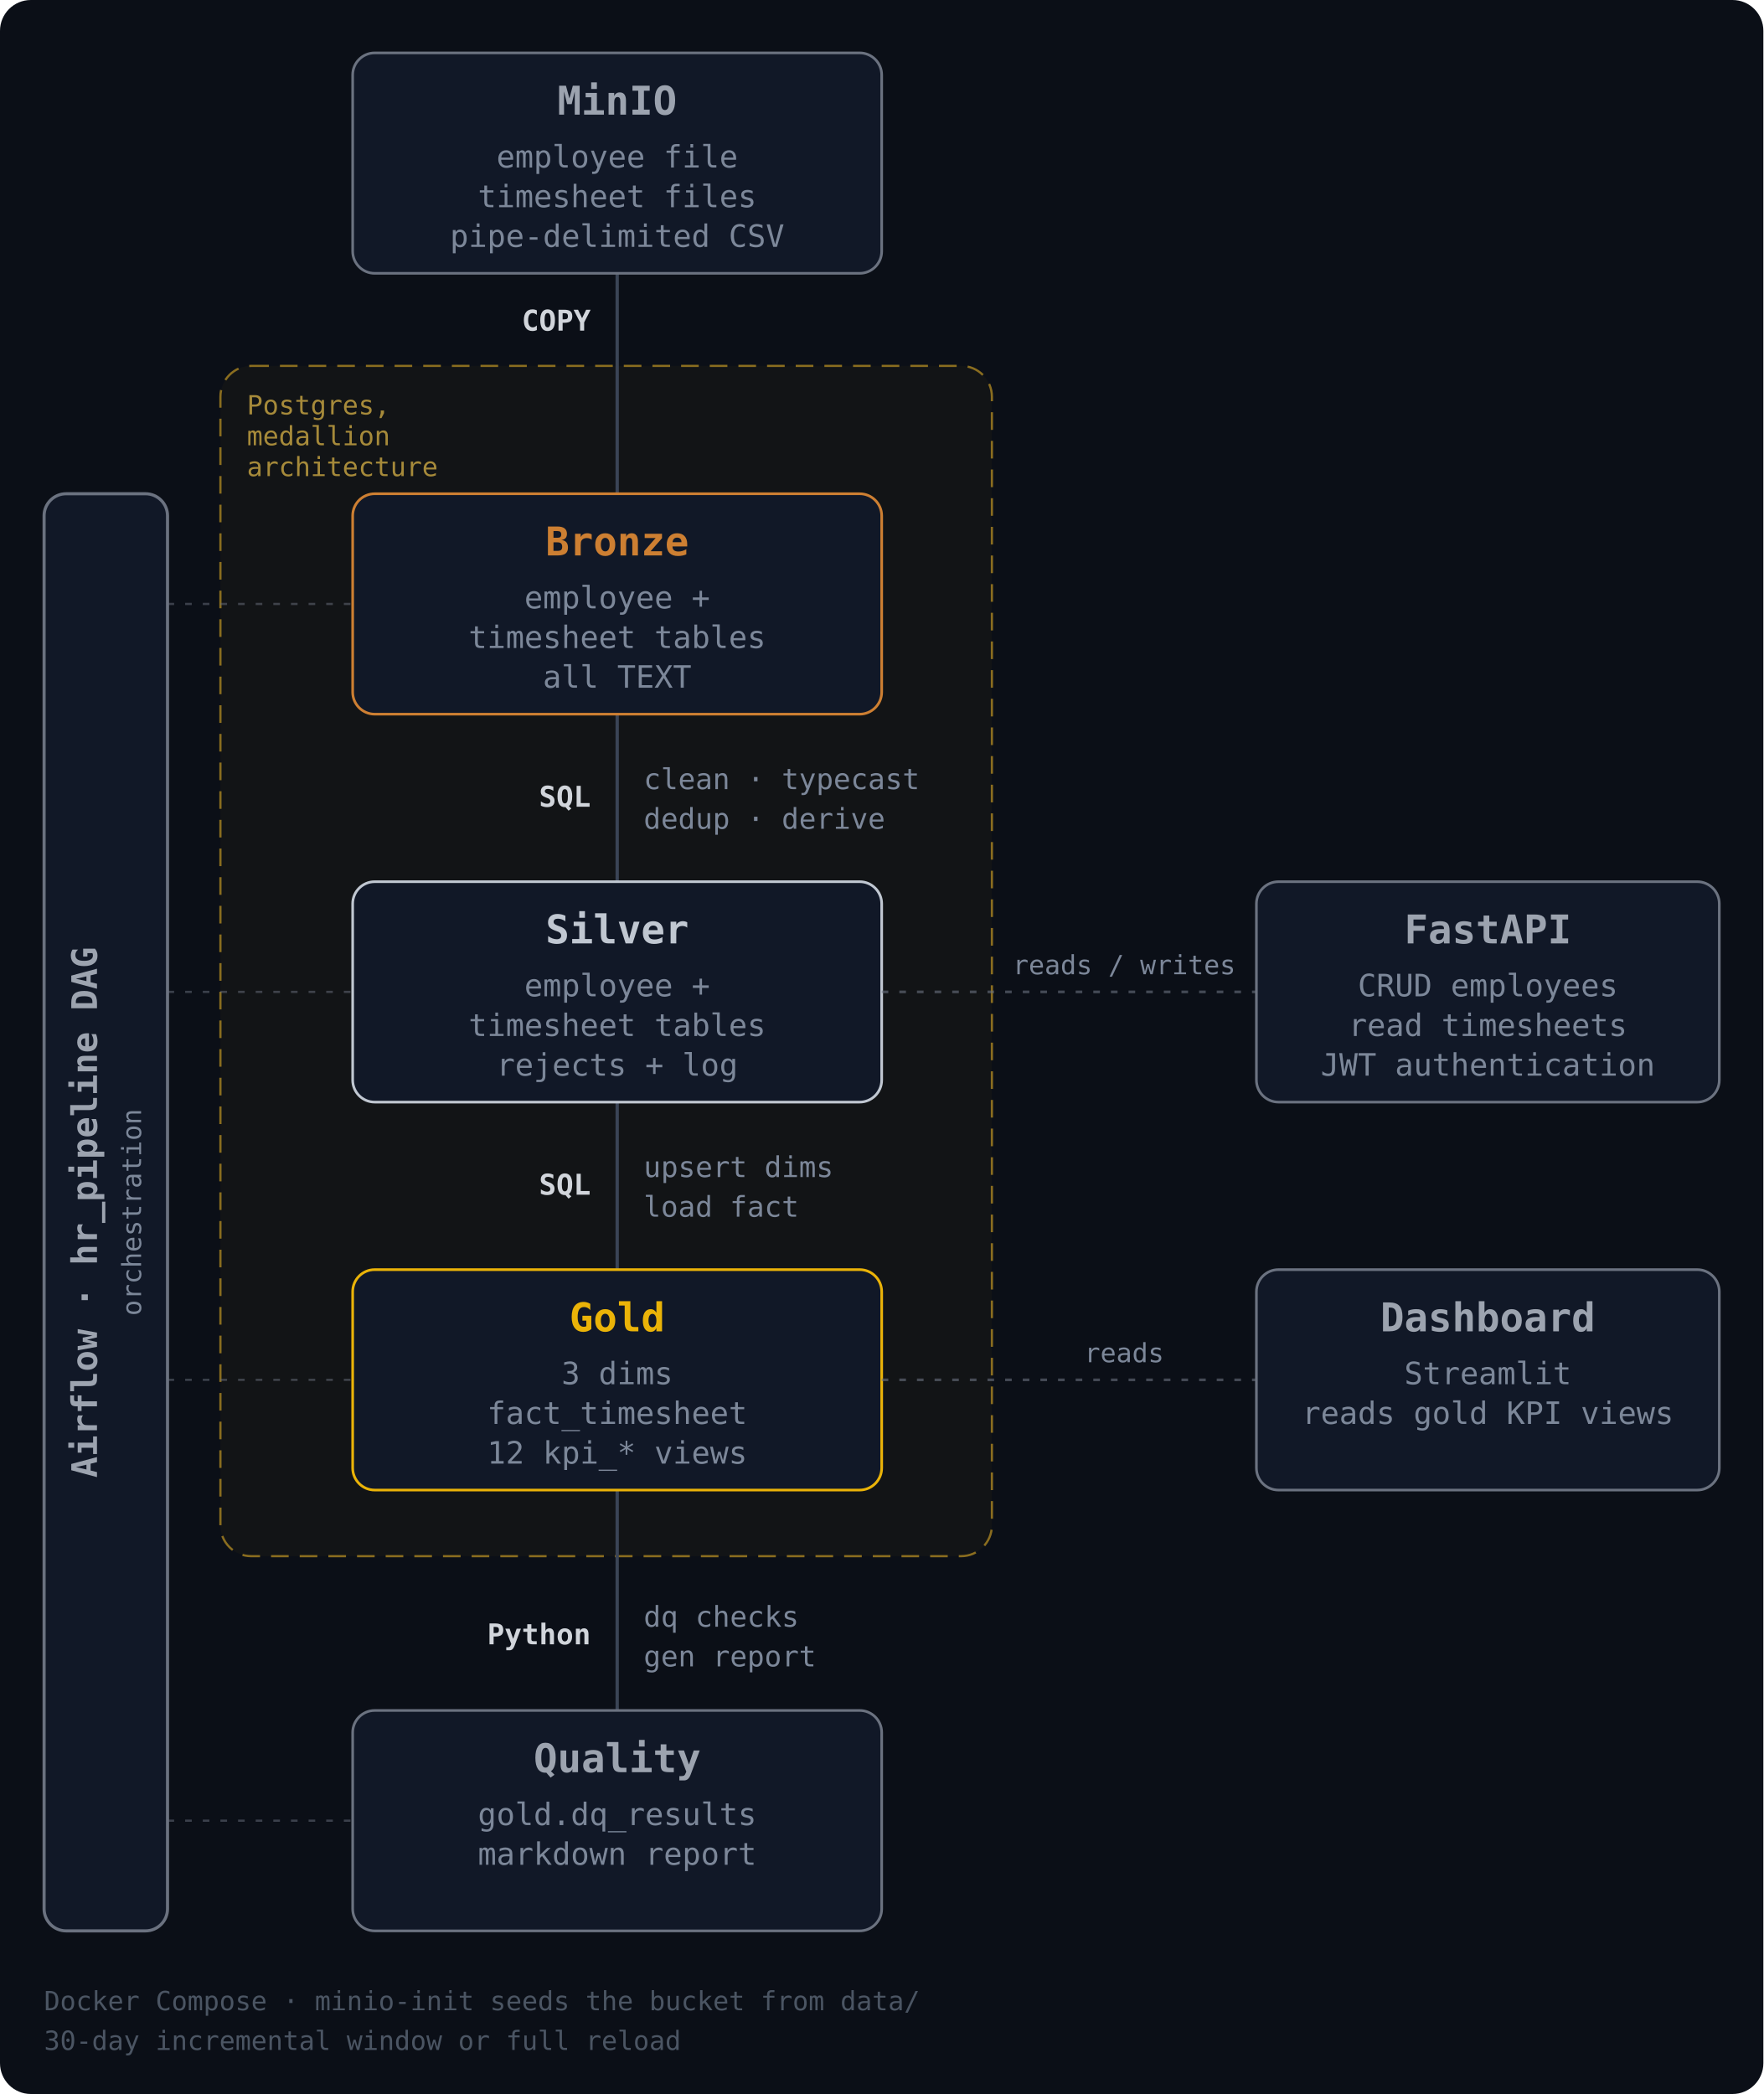
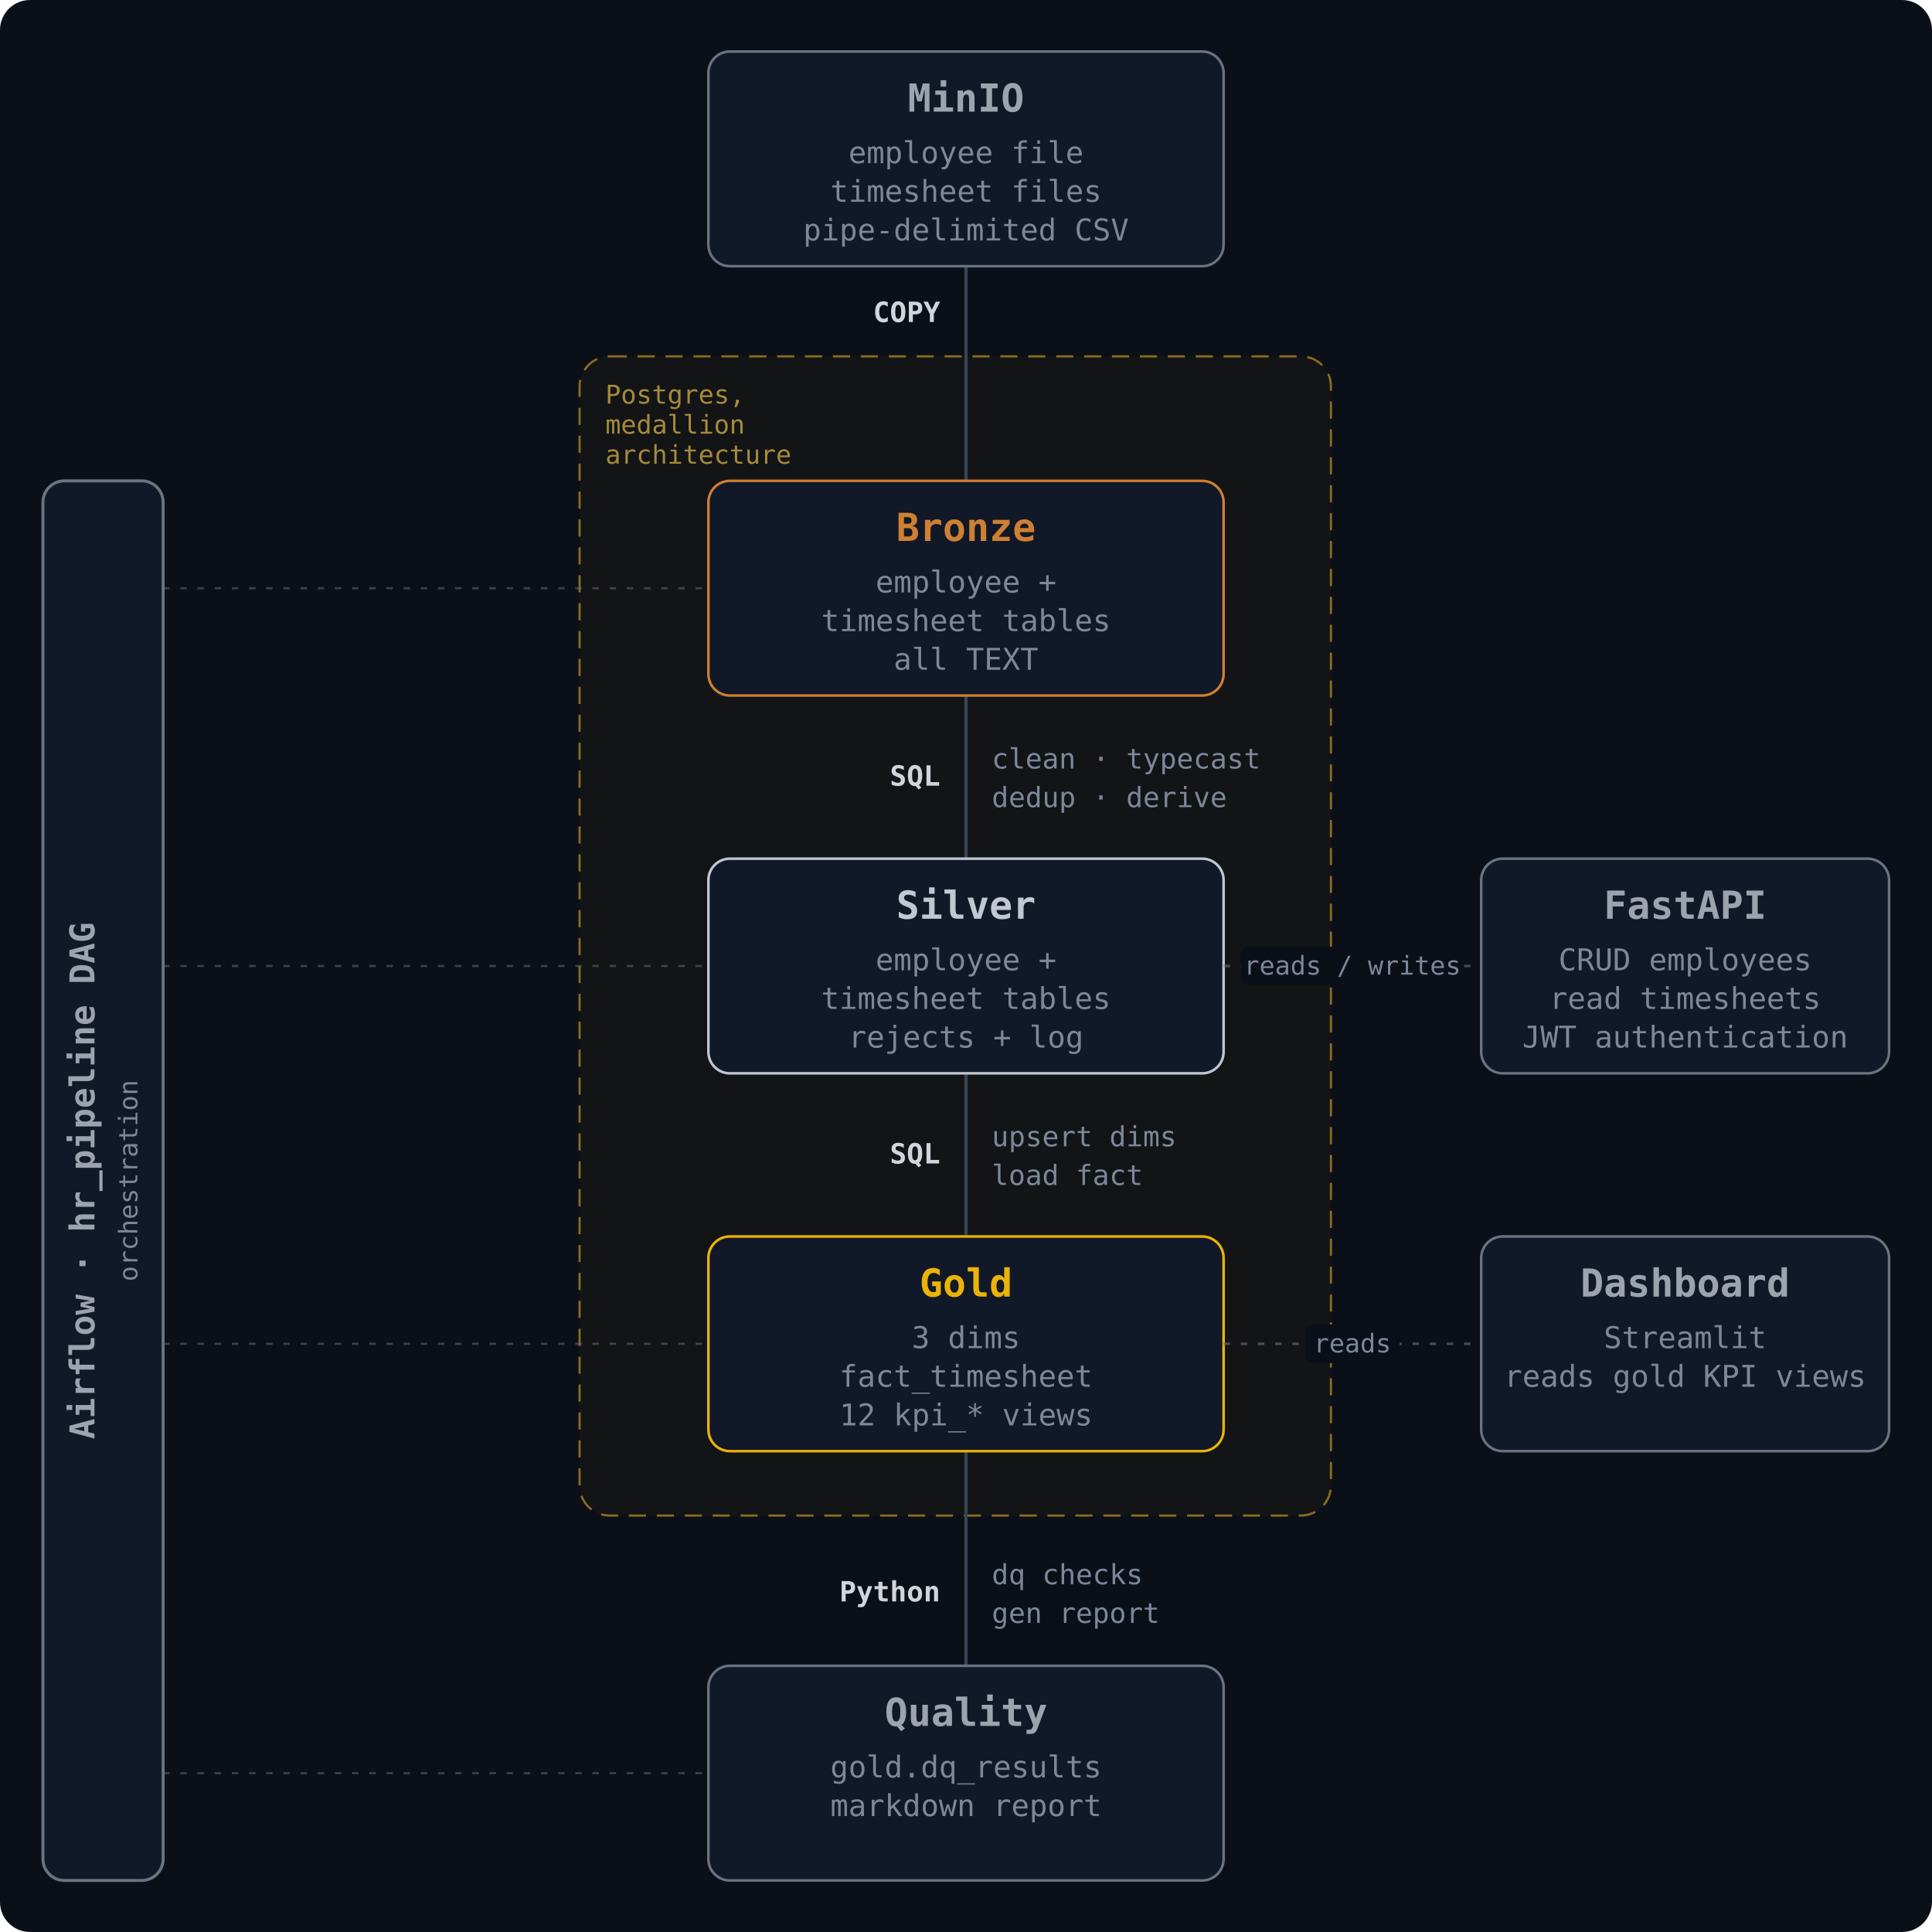
- <svg xmlns="http://www.w3.org/2000/svg" viewBox="0 0 800 950" width="800" height="950" font-family="ui-monospace,SFMono-Regular,Menlo,Consolas,monospace">
+ <svg xmlns="http://www.w3.org/2000/svg" viewBox="0 0 900 900" width="900" height="900" font-family="ui-monospace,SFMono-Regular,Menlo,Consolas,monospace">
  <defs>
    <filter id="glow" x="-30%" y="-30%" width="160%" height="160%">
      <feGaussianBlur stdDeviation="4" result="b" />
      <feMerge>
        <feMergeNode in="b" />
        <feMergeNode in="SourceGraphic" />
      </feMerge>
    </filter>
  </defs>
-   <rect width="800" height="950" rx="14" fill="#0b0f17" />
-   <rect x="100" y="166" width="350" height="540" rx="14" fill="#eab308" fill-opacity=".03" stroke="#8a6d1f" stroke-width="1" stroke-dasharray="8 5" />
+   <rect width="900" height="900" rx="14" fill="#0b0f17" />
+   <rect x="270" y="166" width="350" height="540" rx="14" fill="#eab308" fill-opacity=".03" stroke="#8a6d1f" stroke-width="1" stroke-dasharray="8 5" />
  <g fill="#a68a3a" font-size="12">
-     <text x="112" y="188">Postgres,</text>
-     <text x="112" y="202">medallion</text>
-     <text x="112" y="216">architecture</text>
+     <text x="282" y="188">Postgres,</text>
+     <text x="282" y="202">medallion</text>
+     <text x="282" y="216">architecture</text>
  </g>
  <rect x="20" y="224" width="56" height="652" rx="10" fill="#111827" stroke="#6b7280" stroke-width="1.4" />
  <text x="44" y="550" transform="rotate(-90 44 550)" text-anchor="middle" fill="#9ca3af" font-size="16" font-weight="600">Airflow · hr_pipeline DAG</text>
  <text x="64" y="550" transform="rotate(-90 64 550)" text-anchor="middle" fill="#7c8799" font-size="12">orchestration</text>
  <g stroke="#6b7280" stroke-width="1" stroke-dasharray="3 5" opacity=".5">
-     <path d="M76,274 H160" />
-     <path d="M76,450 H160" />
-     <path d="M76,626 H160" />
-     <path d="M76,826 H160" />
+     <path d="M76,274 H330" />
+     <path d="M76,450 H330" />
+     <path d="M76,626 H330" />
+     <path d="M76,826 H330" />
    <animate attributeName="stroke-dashoffset" from="0" to="-16" dur="1.2s" repeatCount="indefinite" />
  </g>
  <g stroke="#3a4456" stroke-width="1.5" fill="none">
-     <path id="w1" d="M280,124 V224" />
-     <path id="w2" d="M280,324 V400" />
-     <path id="w3" d="M280,500 V576" />
-     <path id="w4" d="M280,676 V776" />
+     <path id="w1" d="M450,124 V224" />
+     <path id="w2" d="M450,324 V400" />
+     <path id="w3" d="M450,500 V576" />
+     <path id="w4" d="M450,676 V776" />
  </g>
  <g fill="#d1d5db" font-size="13" font-weight="600" text-anchor="end">
-     <text x="268" y="150">COPY</text>
-     <text x="268" y="366">SQL</text>
-     <text x="268" y="542">SQL</text>
-     <text x="268" y="746">Python</text>
+     <text x="438" y="150">COPY</text>
+     <text x="438" y="366">SQL</text>
+     <text x="438" y="542">SQL</text>
+     <text x="438" y="746">Python</text>
  </g>
  <g fill="#7c8799" font-size="13">
-     <text x="292" y="358">clean · typecast</text>
-     <text x="292" y="376">dedup · derive</text>
-     <text x="292" y="534">upsert dims</text>
-     <text x="292" y="552">load fact</text>
-     <text x="292" y="738">dq checks</text>
-     <text x="292" y="756">gen report</text>
+     <text x="462" y="358">clean · typecast</text>
+     <text x="462" y="376">dedup · derive</text>
+     <text x="462" y="534">upsert dims</text>
+     <text x="462" y="552">load fact</text>
+     <text x="462" y="738">dq checks</text>
+     <text x="462" y="756">gen report</text>
  </g>
  <g text-anchor="middle">
-     <rect x="160" y="24" width="240" height="100" rx="10" fill="#111827" stroke="#6b7280" stroke-width="1.2" />
-     <text x="280" y="52" fill="#9ca3af" font-size="18" font-weight="600">MinIO</text>
+     <rect x="330" y="24" width="240" height="100" rx="10" fill="#111827" stroke="#6b7280" stroke-width="1.2" />
+     <text x="450" y="52" fill="#9ca3af" font-size="18" font-weight="600">MinIO</text>
    <g fill="#7c8799" font-size="14">
-       <text x="280" y="76">employee file</text>
-       <text x="280" y="94">timesheet files</text>
-       <text x="280" y="112">pipe-delimited CSV</text>
+       <text x="450" y="76">employee file</text>
+       <text x="450" y="94">timesheet files</text>
+       <text x="450" y="112">pipe-delimited CSV</text>
    </g>
-     <rect x="160" y="224" width="240" height="100" rx="10" fill="#111827" stroke="#cd7f32" stroke-width="1.2" />
-     <text x="280" y="252" fill="#cd7f32" font-size="18" font-weight="600">Bronze</text>
+     <rect x="330" y="224" width="240" height="100" rx="10" fill="#111827" stroke="#cd7f32" stroke-width="1.2" />
+     <text x="450" y="252" fill="#cd7f32" font-size="18" font-weight="600">Bronze</text>
    <g fill="#7c8799" font-size="14">
-       <text x="280" y="276">employee +</text>
-       <text x="280" y="294">timesheet tables</text>
-       <text x="280" y="312">all TEXT</text>
+       <text x="450" y="276">employee +</text>
+       <text x="450" y="294">timesheet tables</text>
+       <text x="450" y="312">all TEXT</text>
    </g>
-     <rect x="160" y="400" width="240" height="100" rx="10" fill="#111827" stroke="#c0c7d1" stroke-width="1.2" />
-     <text x="280" y="428" fill="#c0c7d1" font-size="18" font-weight="600">Silver</text>
+     <rect x="330" y="400" width="240" height="100" rx="10" fill="#111827" stroke="#c0c7d1" stroke-width="1.2" />
+     <text x="450" y="428" fill="#c0c7d1" font-size="18" font-weight="600">Silver</text>
    <g fill="#7c8799" font-size="14">
-       <text x="280" y="452">employee +</text>
-       <text x="280" y="470">timesheet tables</text>
-       <text x="280" y="488">rejects + log</text>
+       <text x="450" y="452">employee +</text>
+       <text x="450" y="470">timesheet tables</text>
+       <text x="450" y="488">rejects + log</text>
    </g>
-     <rect x="160" y="576" width="240" height="100" rx="10" fill="#111827" stroke="#eab308" stroke-width="1.2" />
-     <text x="280" y="604" fill="#eab308" font-size="18" font-weight="600">Gold</text>
+     <rect x="330" y="576" width="240" height="100" rx="10" fill="#111827" stroke="#eab308" stroke-width="1.2" />
+     <text x="450" y="604" fill="#eab308" font-size="18" font-weight="600">Gold</text>
    <g fill="#7c8799" font-size="14">
-       <text x="280" y="628">3 dims</text>
-       <text x="280" y="646">fact_timesheet</text>
-       <text x="280" y="664">12 kpi_* views</text>
+       <text x="450" y="628">3 dims</text>
+       <text x="450" y="646">fact_timesheet</text>
+       <text x="450" y="664">12 kpi_* views</text>
    </g>
-     <rect x="160" y="776" width="240" height="100" rx="10" fill="#111827" stroke="#6b7280" stroke-width="1.2" />
-     <text x="280" y="804" fill="#9ca3af" font-size="18" font-weight="600">Quality</text>
+     <rect x="330" y="776" width="240" height="100" rx="10" fill="#111827" stroke="#6b7280" stroke-width="1.2" />
+     <text x="450" y="804" fill="#9ca3af" font-size="18" font-weight="600">Quality</text>
    <g fill="#7c8799" font-size="14">
-       <text x="280" y="828">gold.dq_results</text>
-       <text x="280" y="846">markdown report</text>
+       <text x="450" y="828">gold.dq_results</text>
+       <text x="450" y="846">markdown report</text>
    </g>
  </g>
  <g stroke="#6b7280" stroke-width="1.2" stroke-dasharray="3 5" opacity=".6" fill="none">
-     <path d="M400,450 H570" />
-     <path d="M400,626 H570" />
+     <path d="M570,450 H690" />
+     <path d="M570,626 H690" />
    <animate attributeName="stroke-dashoffset" from="0" to="-16" dur="1.2s" repeatCount="indefinite" />
  </g>
+   <rect x="578" y="441" width="104" height="18" rx="4" fill="#0b0f17" />
+   <rect x="608" y="617" width="44" height="18" rx="4" fill="#0b0f17" />
  <g fill="#7c8799" font-size="12" text-anchor="middle">
-     <text x="510" y="442">reads / writes</text>
-     <text x="510" y="618">reads</text>
+     <text x="630" y="454">reads / writes</text>
+     <text x="630" y="630">reads</text>
  </g>
  <g text-anchor="middle">
-     <rect x="570" y="400" width="210" height="100" rx="10" fill="#111827" stroke="#6b7280" stroke-width="1.2" />
-     <text x="675" y="428" fill="#9ca3af" font-size="18" font-weight="600">FastAPI</text>
+     <rect x="690" y="400" width="190" height="100" rx="10" fill="#111827" stroke="#6b7280" stroke-width="1.2" />
+     <text x="785" y="428" fill="#9ca3af" font-size="18" font-weight="600">FastAPI</text>
    <g fill="#7c8799" font-size="14">
-       <text x="675" y="452">CRUD employees</text>
-       <text x="675" y="470">read timesheets</text>
-       <text x="675" y="488">JWT authentication</text>
+       <text x="785" y="452">CRUD employees</text>
+       <text x="785" y="470">read timesheets</text>
+       <text x="785" y="488">JWT authentication</text>
    </g>
-     <rect x="570" y="576" width="210" height="100" rx="10" fill="#111827" stroke="#6b7280" stroke-width="1.2" />
-     <text x="675" y="604" fill="#9ca3af" font-size="18" font-weight="600">Dashboard</text>
+     <rect x="690" y="576" width="190" height="100" rx="10" fill="#111827" stroke="#6b7280" stroke-width="1.2" />
+     <text x="785" y="604" fill="#9ca3af" font-size="18" font-weight="600">Dashboard</text>
    <g fill="#7c8799" font-size="14">
-       <text x="675" y="628">Streamlit</text>
-       <text x="675" y="646">reads gold KPI views</text>
+       <text x="785" y="628">Streamlit</text>
+       <text x="785" y="646">reads gold KPI views</text>
    </g>
  </g>
  <g filter="url(#glow)">
    <circle r="5" fill="#9ca3af" opacity="0">
      <animateMotion dur="6s" repeatCount="indefinite" calcMode="linear" keyPoints="0;0;1;1" keyTimes="0;.03;.18;1">
        <mpath href="#w1" />
      </animateMotion>
      <animate attributeName="opacity" dur="6s" repeatCount="indefinite" values="0;0;1;1;0;0" keyTimes="0;.03;.04;.17;.18;1" />
    </circle>
    <circle r="5" fill="#cd7f32" opacity="0">
      <animateMotion dur="6s" repeatCount="indefinite" calcMode="linear" keyPoints="0;0;1;1" keyTimes="0;.23;.38;1">
        <mpath href="#w2" />
      </animateMotion>
      <animate attributeName="opacity" dur="6s" repeatCount="indefinite" values="0;0;1;1;0;0" keyTimes="0;.23;.24;.37;.38;1" />
    </circle>
    <circle r="5" fill="#c0c7d1" opacity="0">
      <animateMotion dur="6s" repeatCount="indefinite" calcMode="linear" keyPoints="0;0;1;1" keyTimes="0;.43;.58;1">
        <mpath href="#w3" />
      </animateMotion>
      <animate attributeName="opacity" dur="6s" repeatCount="indefinite" values="0;0;1;1;0;0" keyTimes="0;.43;.44;.57;.58;1" />
    </circle>
    <circle r="5" fill="#eab308" opacity="0">
      <animateMotion dur="6s" repeatCount="indefinite" calcMode="linear" keyPoints="0;0;1;1" keyTimes="0;.63;.78;1">
        <mpath href="#w4" />
      </animateMotion>
      <animate attributeName="opacity" dur="6s" repeatCount="indefinite" values="0;0;1;1;0;0" keyTimes="0;.63;.64;.77;.78;1" />
    </circle>
  </g>
  <g fill="none" stroke-width="2.5" filter="url(#glow)">
-     <rect x="160" y="224" width="240" height="100" rx="10" stroke="#cd7f32" opacity="0">
+     <rect x="330" y="224" width="240" height="100" rx="10" stroke="#cd7f32" opacity="0">
      <animate attributeName="opacity" dur="6s" repeatCount="indefinite" values="0;0;1;0;0" keyTimes="0;.18;.20;.28;1" />
    </rect>
-     <rect x="160" y="400" width="240" height="100" rx="10" stroke="#c0c7d1" opacity="0">
+     <rect x="330" y="400" width="240" height="100" rx="10" stroke="#c0c7d1" opacity="0">
      <animate attributeName="opacity" dur="6s" repeatCount="indefinite" values="0;0;1;0;0" keyTimes="0;.38;.40;.48;1" />
    </rect>
-     <rect x="160" y="576" width="240" height="100" rx="10" stroke="#eab308" opacity="0">
+     <rect x="330" y="576" width="240" height="100" rx="10" stroke="#eab308" opacity="0">
      <animate attributeName="opacity" dur="6s" repeatCount="indefinite" values="0;0;1;0;0" keyTimes="0;.58;.60;.68;1" />
    </rect>
-     <rect x="160" y="776" width="240" height="100" rx="10" stroke="#6b7280" opacity="0">
+     <rect x="330" y="776" width="240" height="100" rx="10" stroke="#6b7280" opacity="0">
      <animate attributeName="opacity" dur="6s" repeatCount="indefinite" values="0;0;1;0;0" keyTimes="0;.78;.80;.88;1" />
    </rect>
  </g>
-   <g fill="#4b5563" font-size="12">
-     <text x="20" y="912">Docker Compose · minio-init seeds the bucket from data/</text>
-     <text x="20" y="930">30-day incremental window or full reload</text>
-   </g>
</svg>
